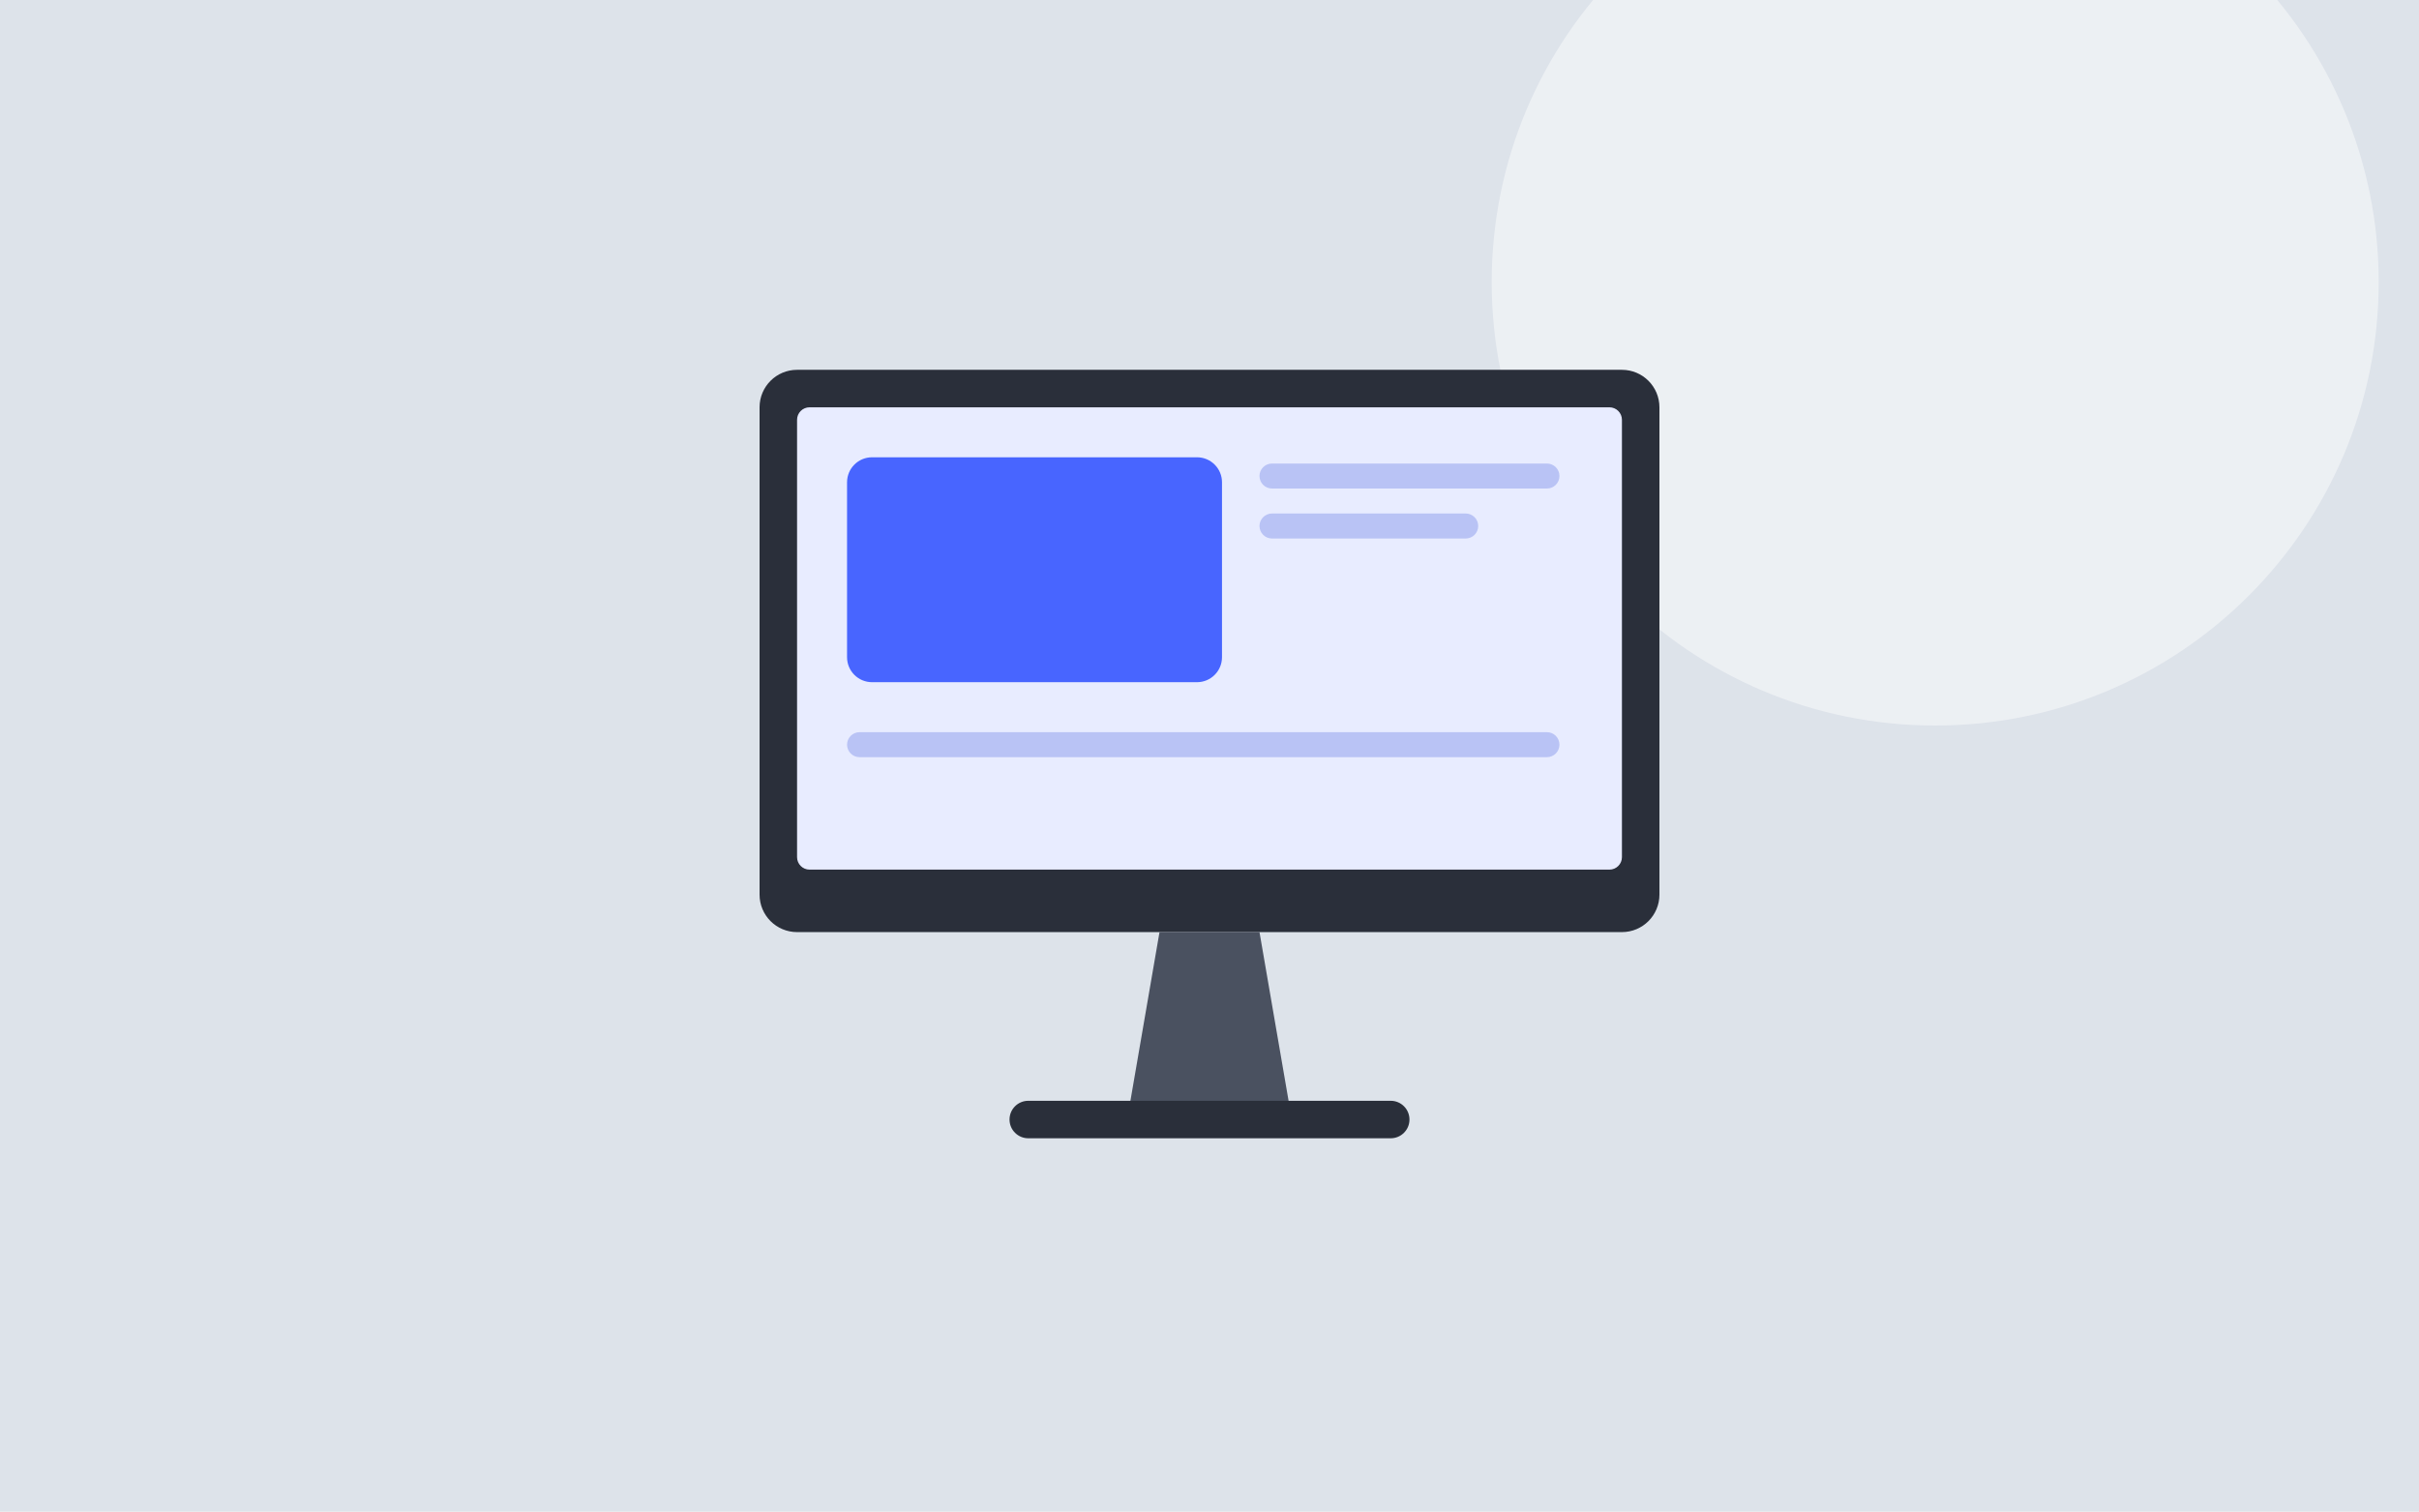
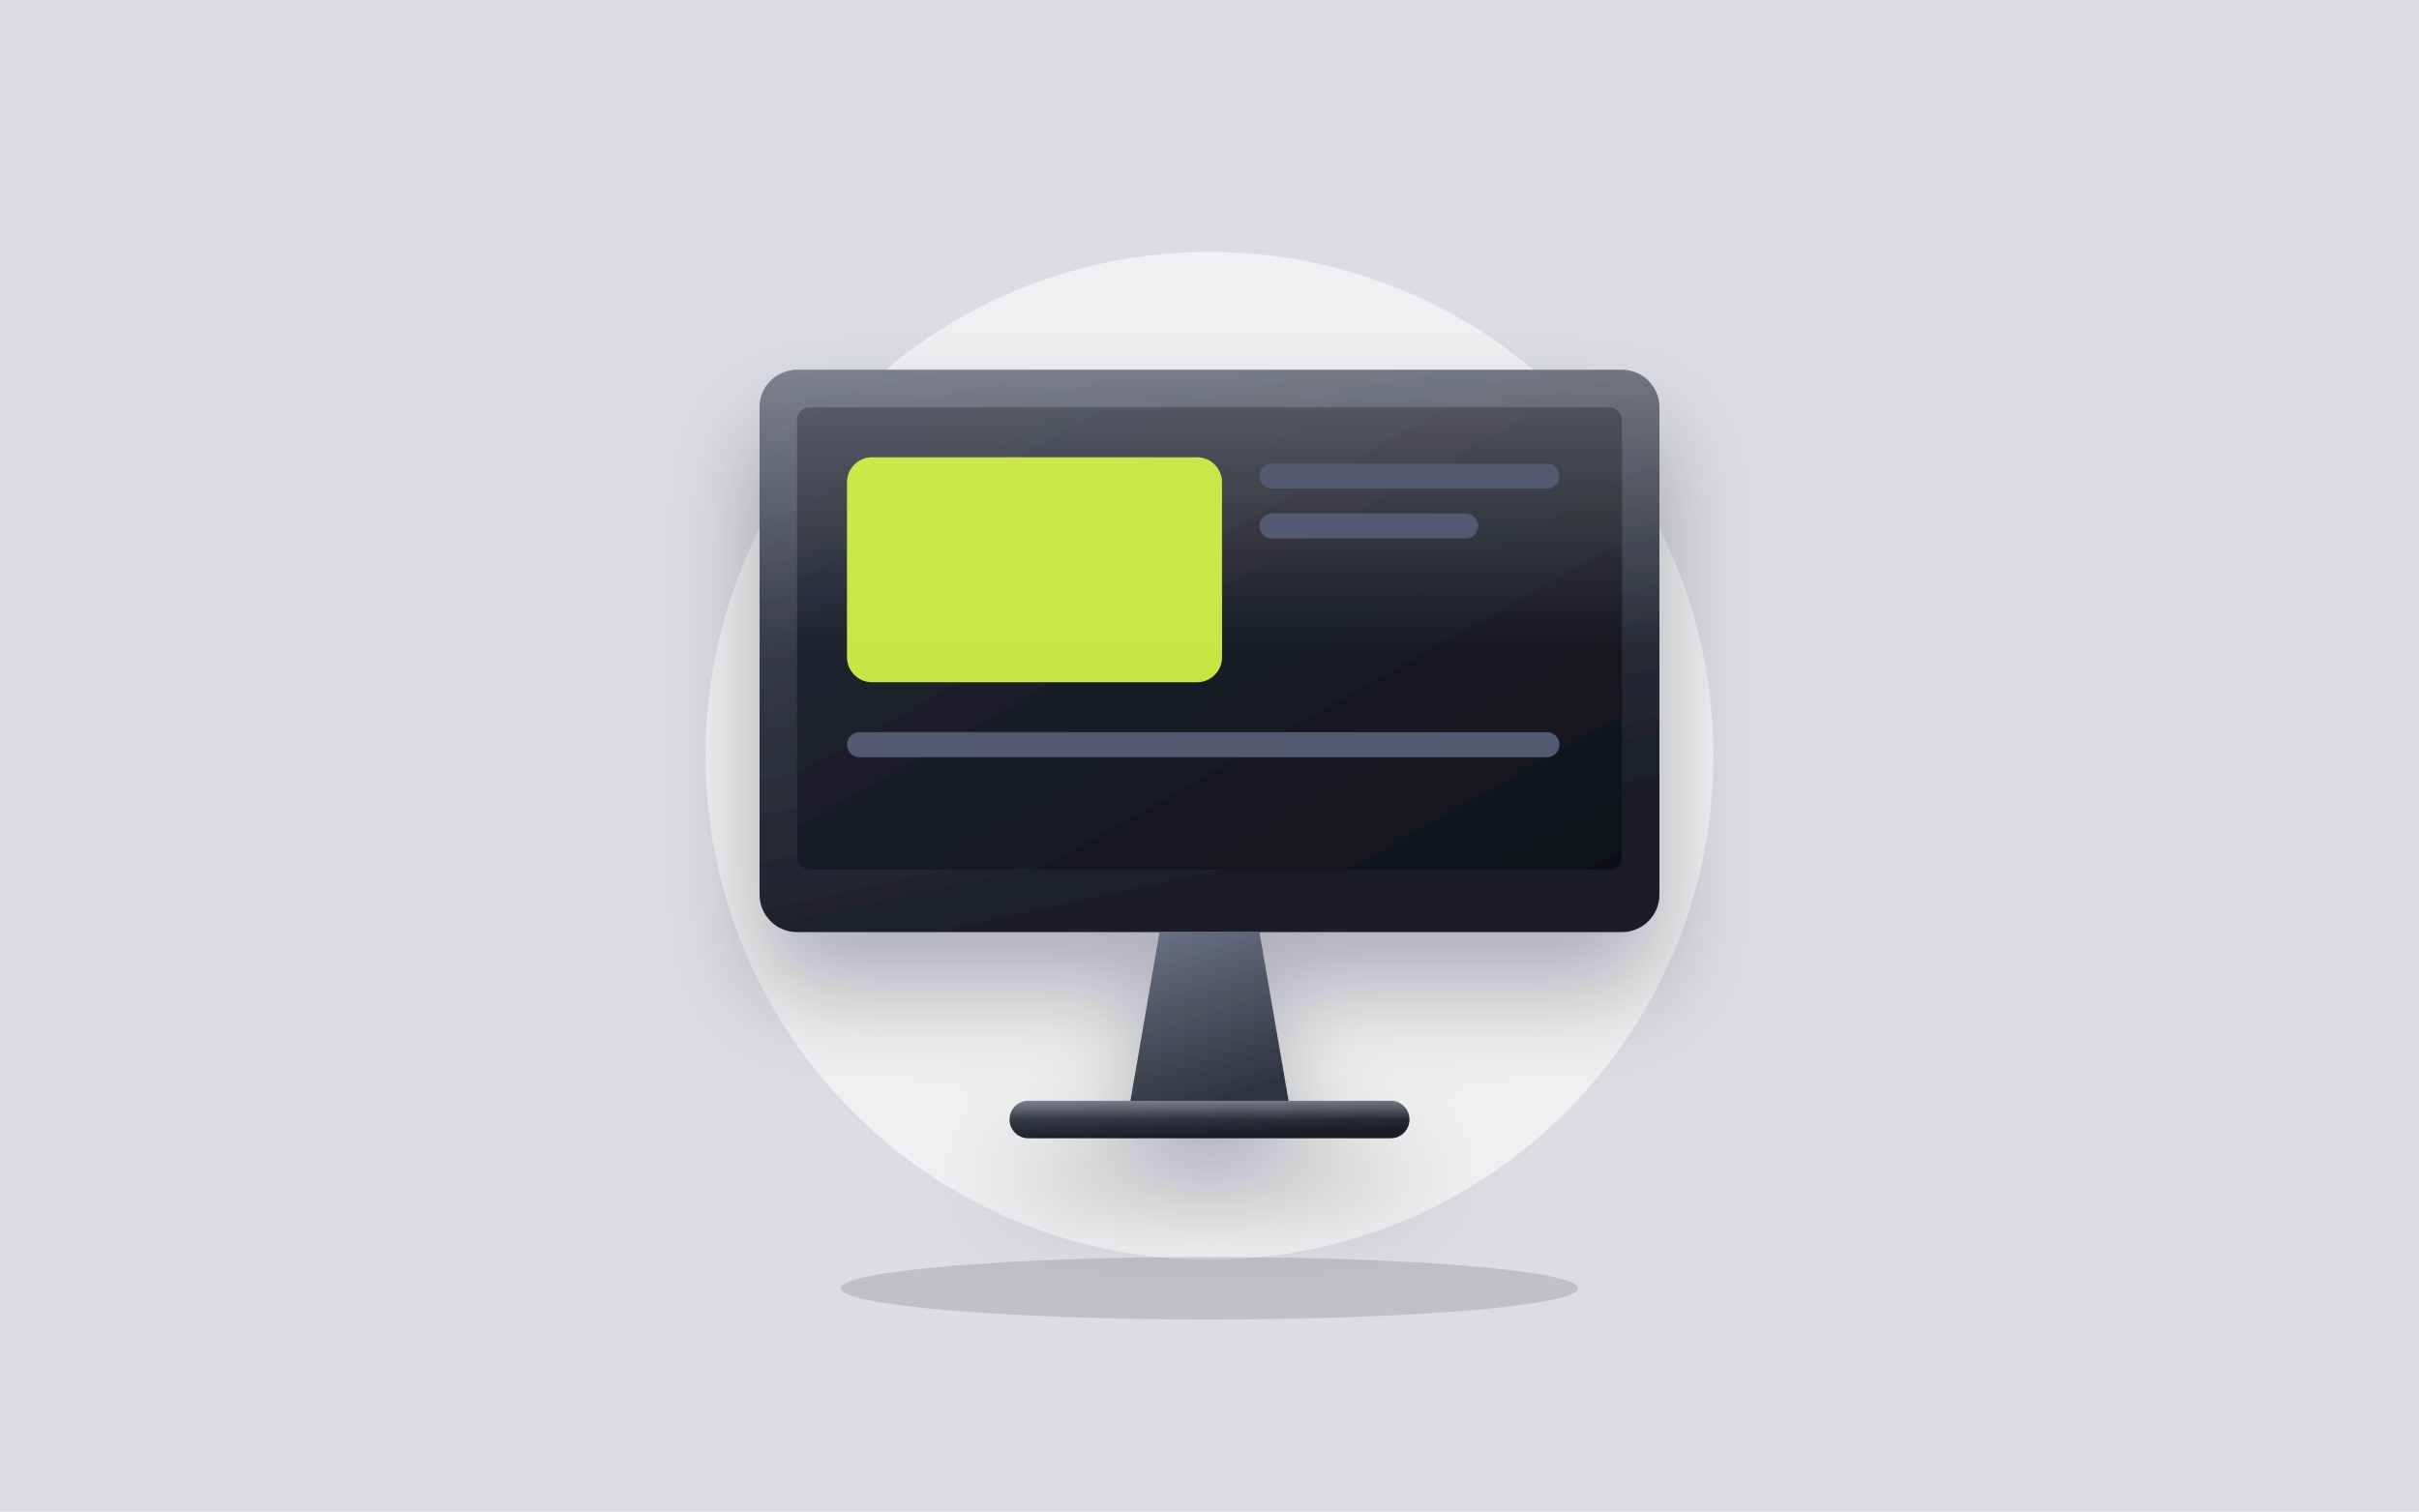
<svg xmlns="http://www.w3.org/2000/svg" viewBox="0 0 1200 750" width="1200" height="750" role="img">
-   <rect width="1200" height="750" fill="#DDE3EA" />
-   <circle cx="960" cy="140" r="220" fill="#fff" opacity=".45" />
+   <rect width="1200" height="750" fill="#DCDDE3" />
+   <circle cx="600" cy="375" r="250" fill="#fff" opacity=".55" />
  <g transform="translate(600 385) scale(1.55) translate(-200 -200)">
-     <rect x="56" y="70" width="288" height="180" rx="12" fill="#2A2F3A" />
-     <rect x="68" y="82" width="264" height="148" rx="4" fill="#E8ECFF" />
-     <rect x="84" y="98" width="120" height="72" rx="8" fill="#2B4EFF" opacity=".85" />
-     <rect x="216" y="100" width="96" height="8" rx="4" fill="#B9C3F5" />
-     <rect x="216" y="116" width="70" height="8" rx="4" fill="#B9C3F5" />
-     <rect x="84" y="186" width="228" height="8" rx="4" fill="#B9C3F5" />
-     <path d="M184 250h32l10 58h-52z" fill="#4A5160" />
-     <rect x="136" y="304" width="128" height="12" rx="6" fill="#2A2F3A" />
+     <defs>
+       <linearGradient id="gb" x1="0" y1="0" x2="0.35" y2="1">
+         <stop offset="0" stop-color="#4A5263" />
+         <stop offset="1" stop-color="#1A1D25" />
+       </linearGradient>
+       <linearGradient id="gm" x1="0" y1="0" x2="0.3" y2="1">
+         <stop offset="0" stop-color="#6B7385" />
+         <stop offset="1" stop-color="#2F3542" />
+       </linearGradient>
+       <linearGradient id="gd" x1="0" y1="0" x2="0" y2="1">
+         <stop offset="0" stop-color="#20242E" />
+         <stop offset="1" stop-color="#0B0D12" />
+       </linearGradient>
+       <linearGradient id="gs" x1="0" y1="0" x2="1" y2="1">
+         <stop offset="0" stop-color="#232937" />
+         <stop offset="1" stop-color="#0E1117" />
+       </linearGradient>
+       <linearGradient id="gl" x1="0" y1="0" x2="0" y2="1">
+         <stop offset="0" stop-color="#fff" stop-opacity=".55" />
+         <stop offset=".5" stop-color="#fff" stop-opacity="0" />
+       </linearGradient>
+       <filter id="sh" x="-30%" y="-30%" width="160%" height="170%">
+         <feDropShadow dx="0" dy="18" stdDeviation="16" flood-color="#0B0D12" flood-opacity=".28" />
+       </filter>
+     </defs>
+     <ellipse cx="200" cy="364" rx="118" ry="10" fill="#0B0D12" opacity=".14" />
+     <g filter="url(#sh)">
+       <rect x="56" y="70" width="288" height="180" rx="12" fill="url(#gb)" />
+       <rect x="68" y="82" width="264" height="148" rx="4" fill="url(#gs)" />
+       <rect x="84" y="98" width="120" height="72" rx="8" fill="#C6F432" opacity=".85" />
+       <rect x="216" y="100" width="96" height="8" rx="4" fill="#3A4254" />
+       <rect x="216" y="116" width="70" height="8" rx="4" fill="#3A4254" />
+       <rect x="84" y="186" width="228" height="8" rx="4" fill="#3A4254" />
+       <path d="M184 250h32l10 58h-52z" fill="url(#gm)" />
+       <rect x="136" y="304" width="128" height="12" rx="6" fill="url(#gb)" />
+     </g>
+     <g opacity=".5" style="mix-blend-mode:screen">
+       <rect x="56" y="70" width="288" height="180" rx="12" fill="url(#gl)" />
+       <rect x="68" y="82" width="264" height="148" rx="4" fill="none" />
+       <rect x="84" y="98" width="120" height="72" rx="8" fill="#C6F432" opacity=".85" />
+       <rect x="216" y="100" width="96" height="8" rx="4" fill="#3A4254" />
+       <rect x="216" y="116" width="70" height="8" rx="4" fill="#3A4254" />
+       <rect x="84" y="186" width="228" height="8" rx="4" fill="#3A4254" />
+       <path d="M184 250h32l10 58h-52z" fill="none" />
+       <rect x="136" y="304" width="128" height="12" rx="6" fill="url(#gl)" />
+     </g>
  </g>
</svg>
